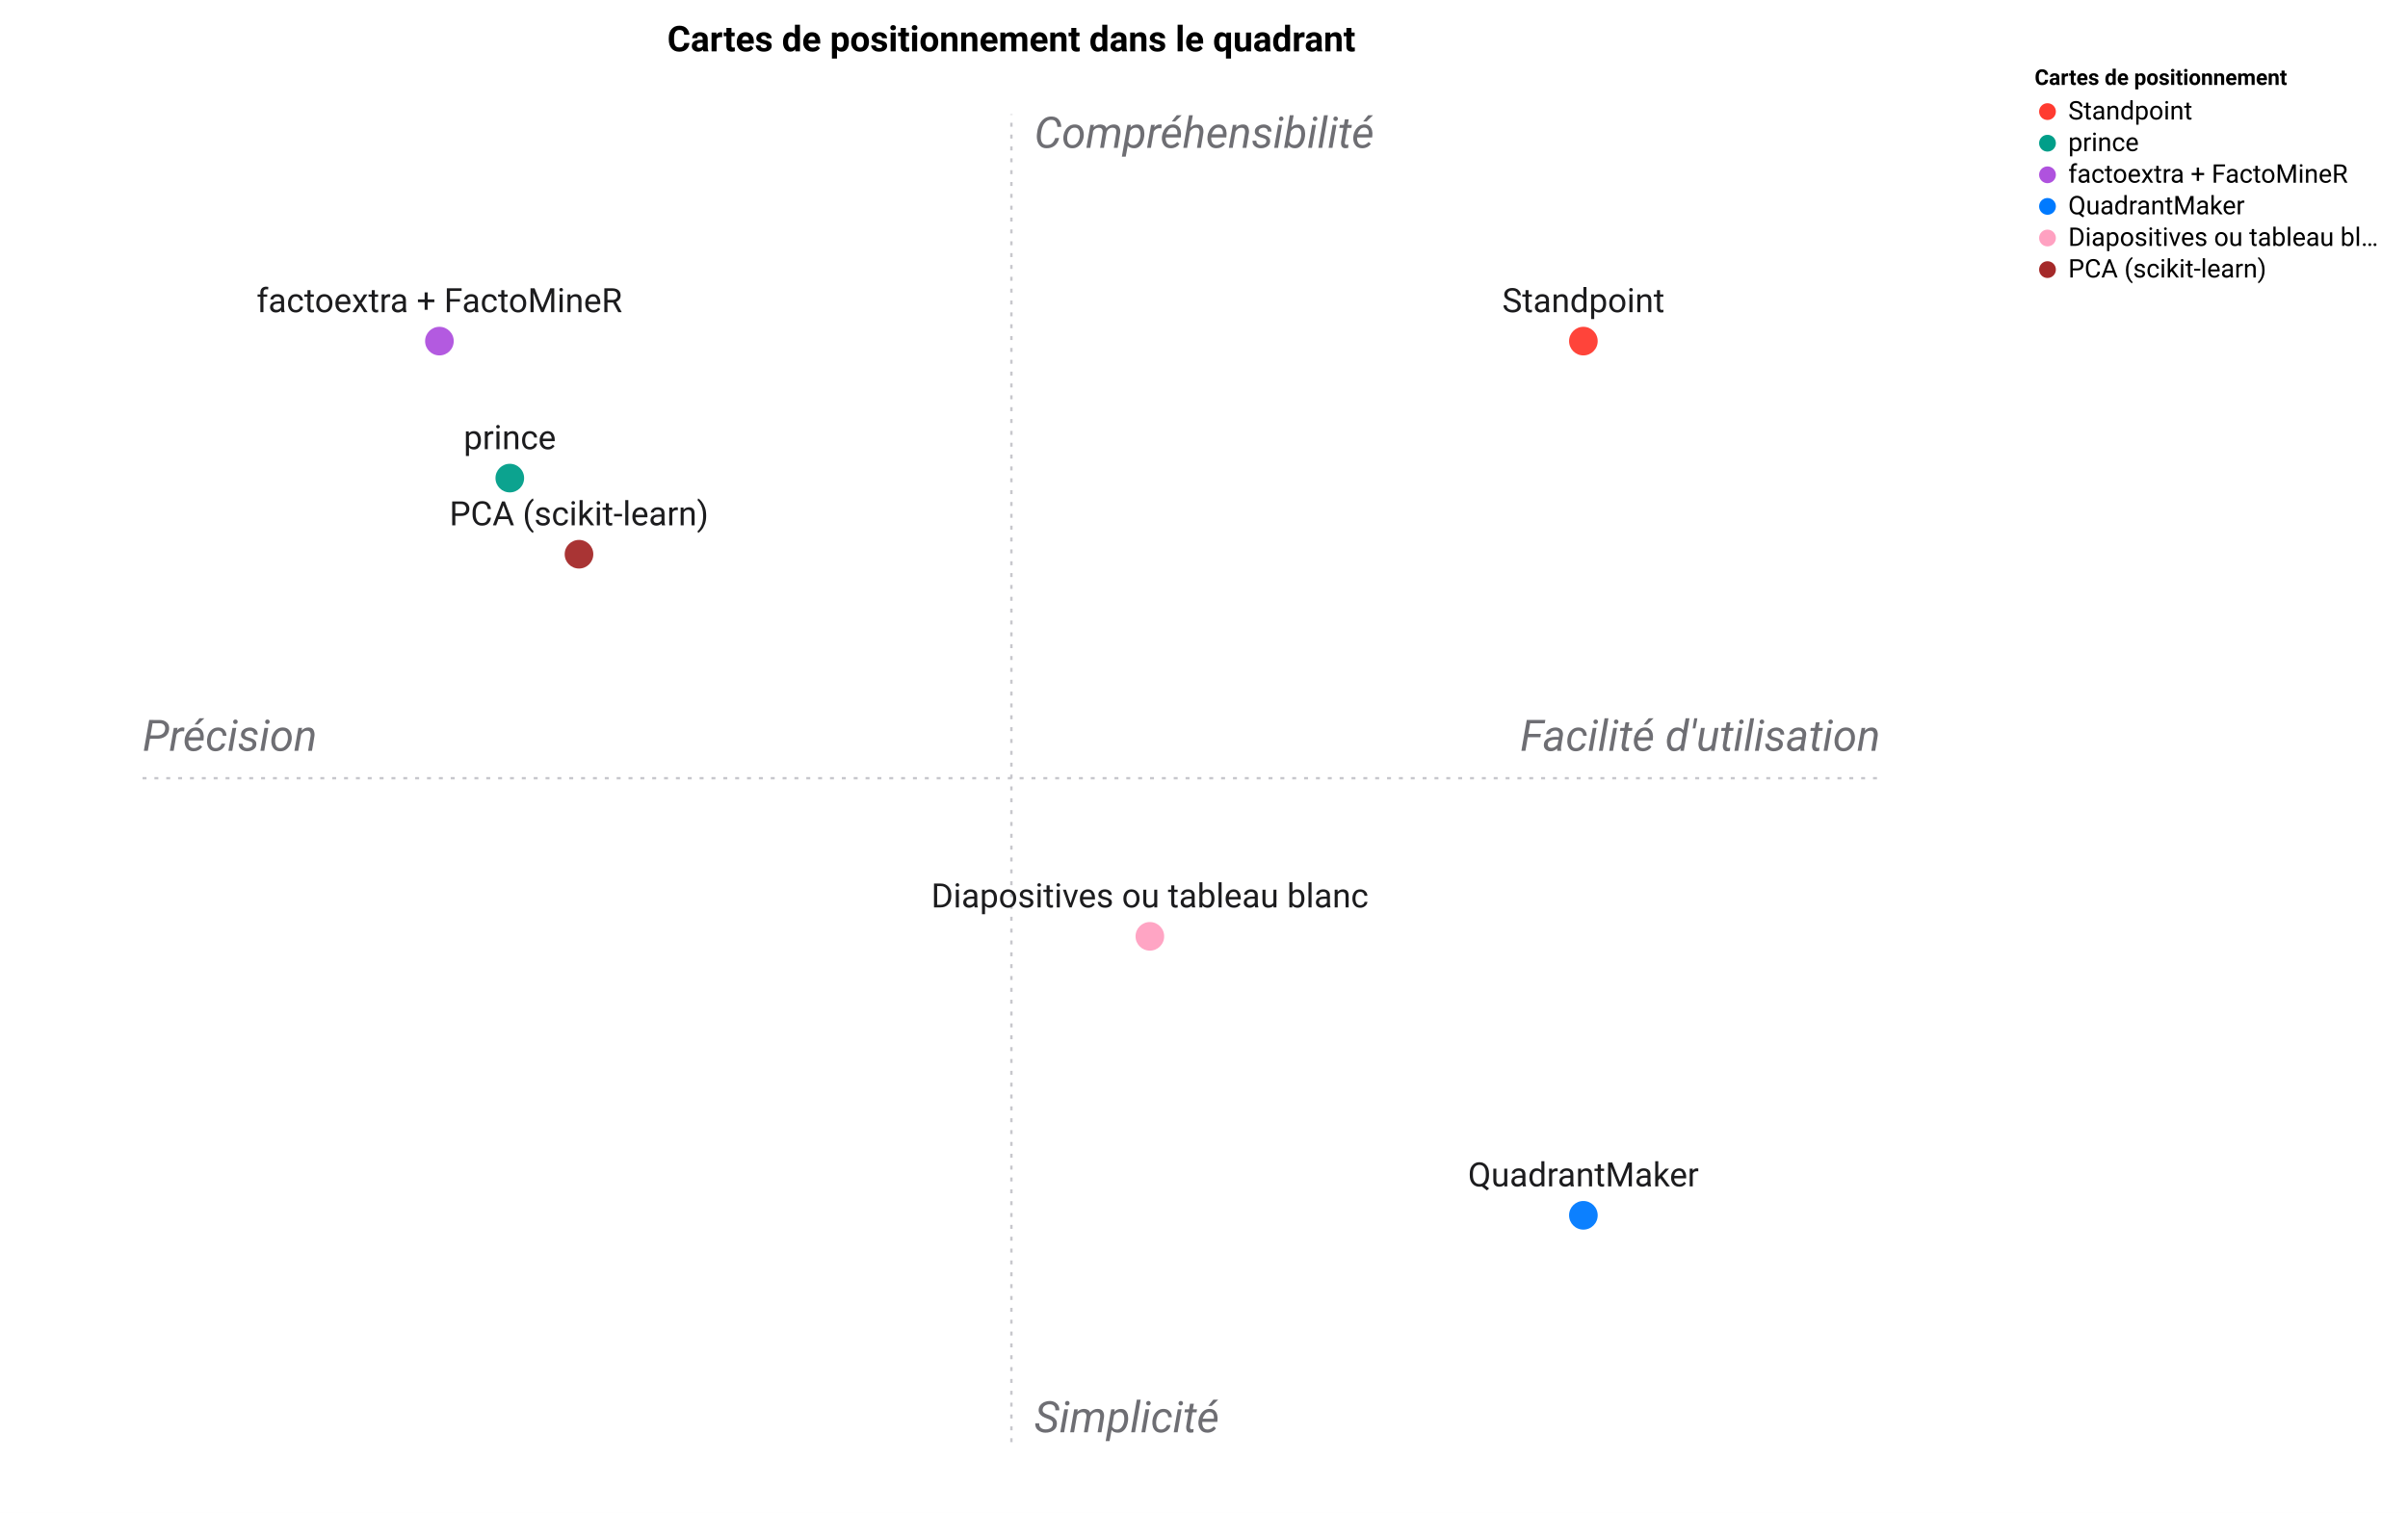
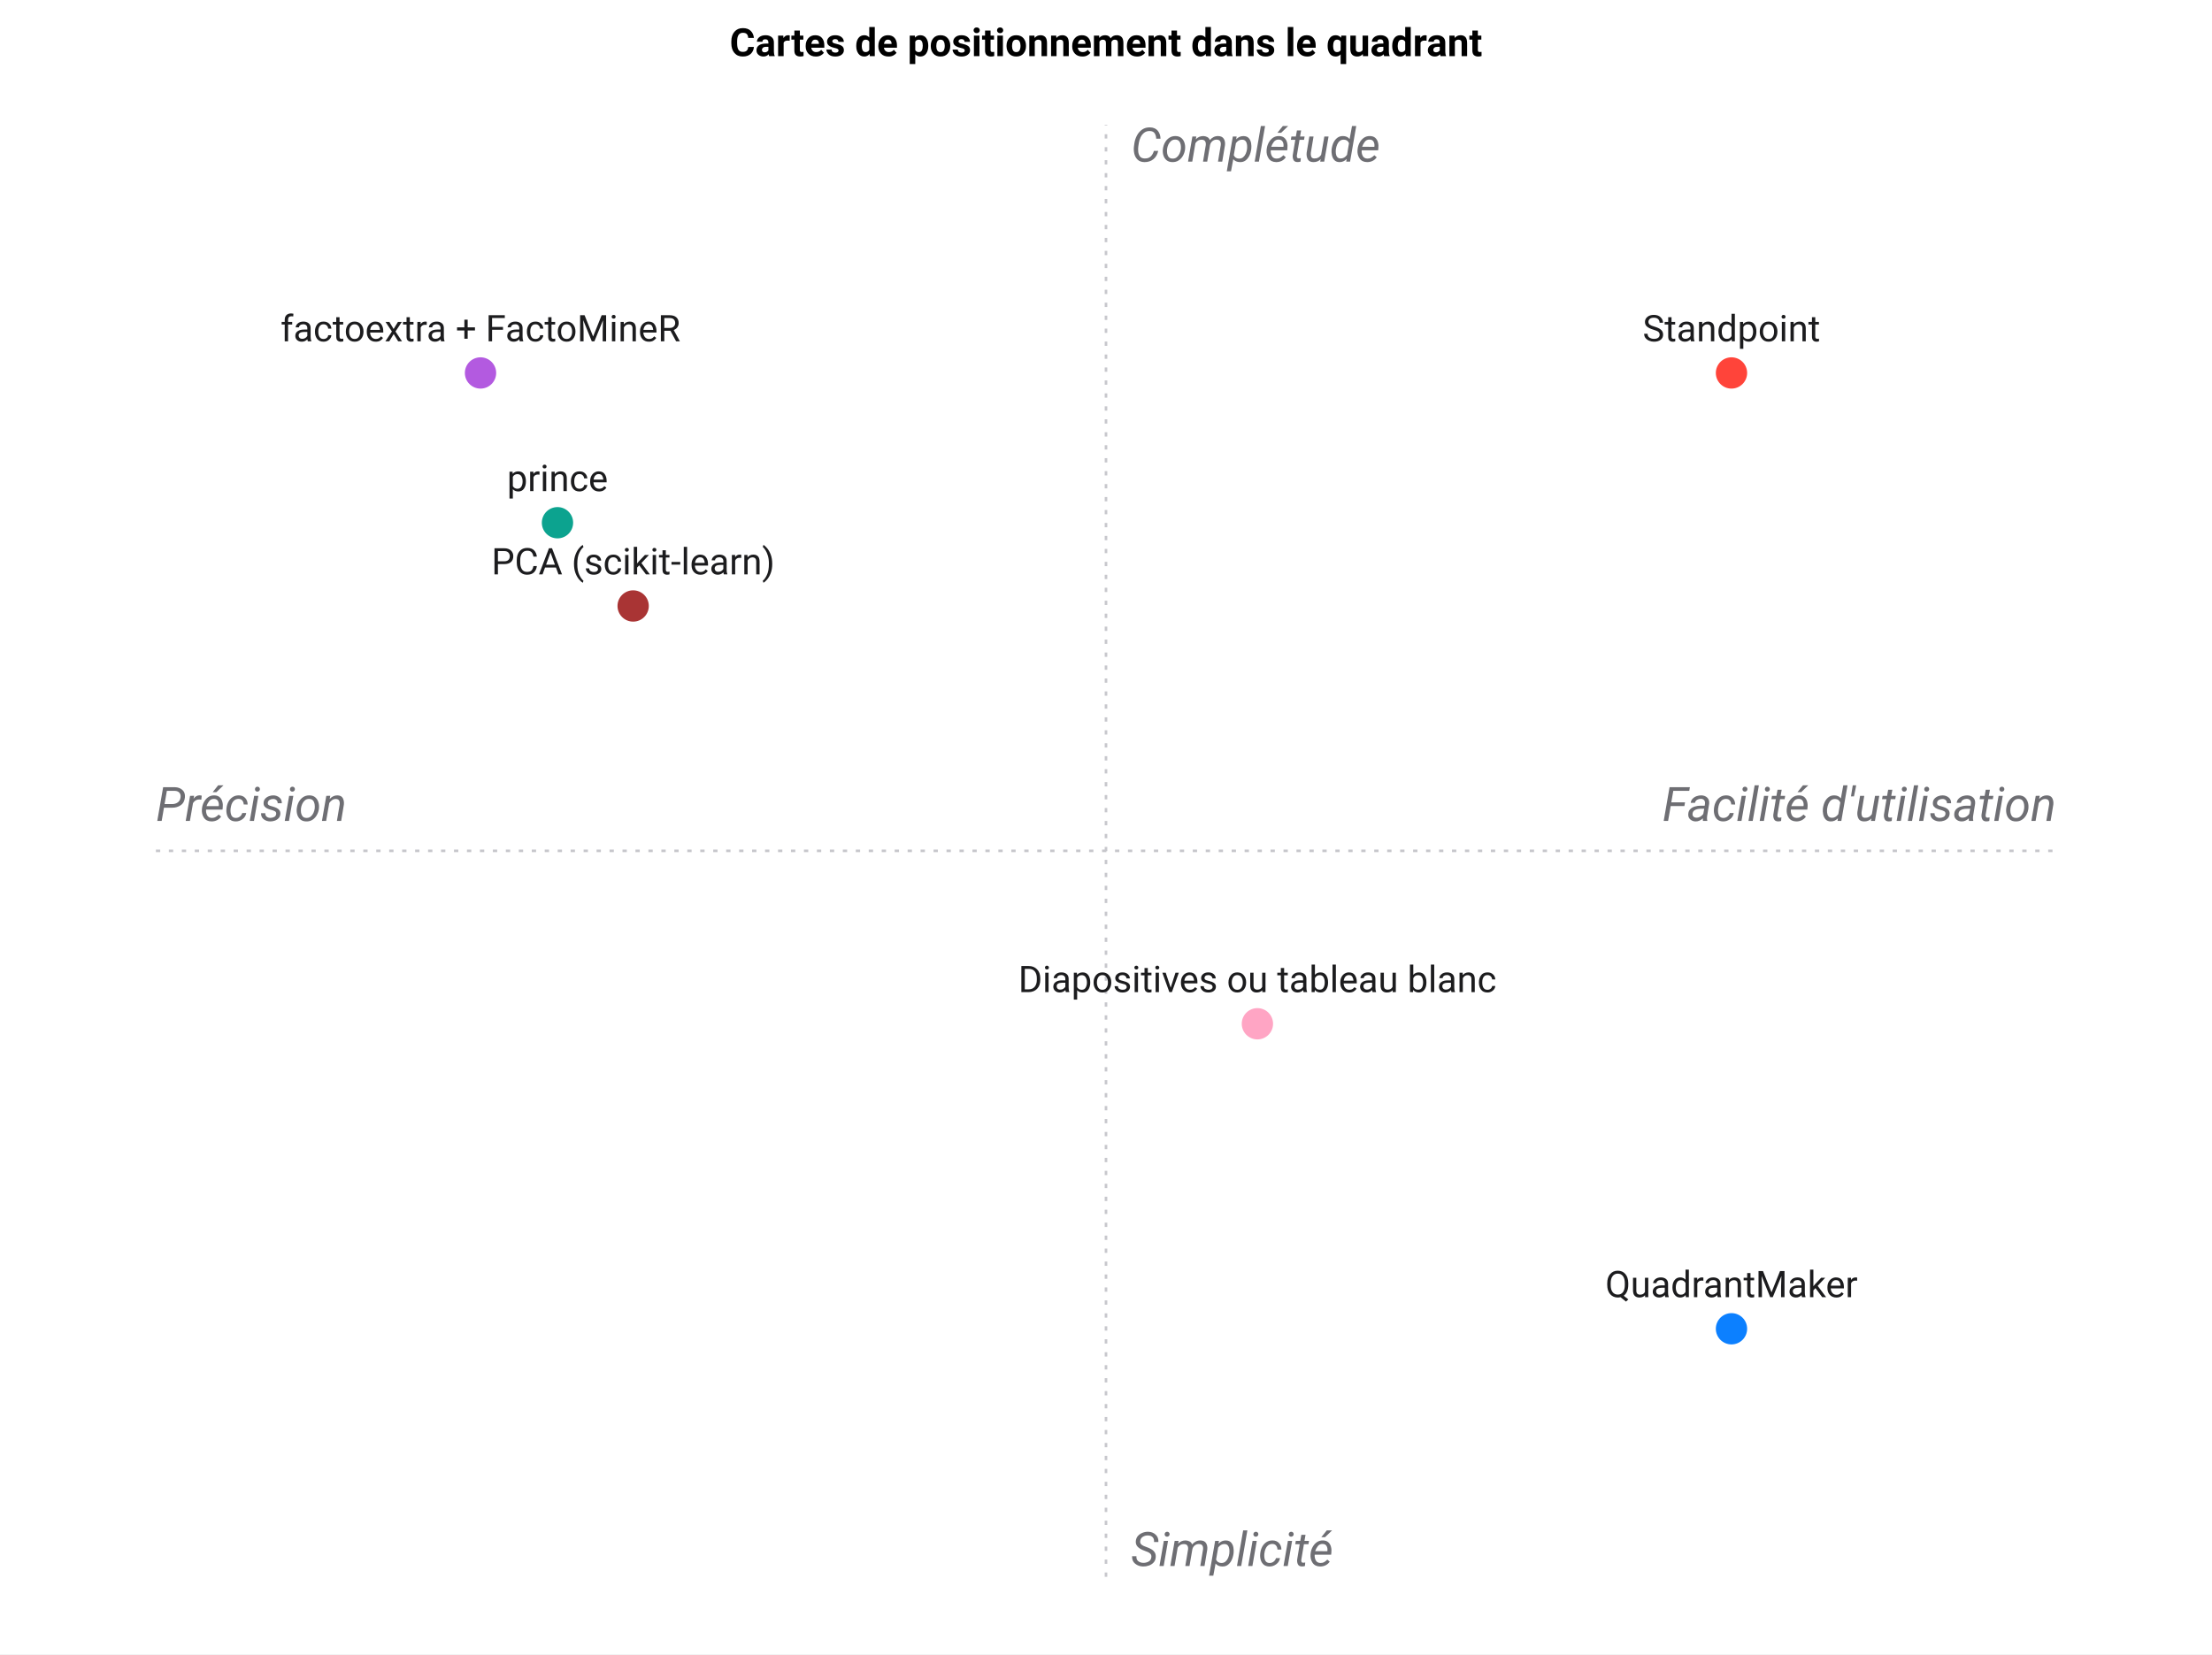
- <svg xmlns="http://www.w3.org/2000/svg" version="1.1" class="marks" width="1219" height="766" viewBox="0 0 1219 766">
-   <rect width="1219" height="766" fill="white" />
+ <svg xmlns="http://www.w3.org/2000/svg" version="1.1" class="marks" width="1024" height="766" viewBox="0 0 1024 766">
+   <rect width="1024" height="766" fill="white" />
  <g fill="none" stroke-miterlimit="10" transform="translate(12,34)">
    <g class="mark-group role-frame root" role="graphics-object" aria-roledescription="group mark container">
      <g transform="translate(0,0)">
        <path class="background" aria-hidden="true" d="M0,0h1000v720h-1000Z" />
        <g>
          <g class="mark-group role-axis">
            <g transform="translate(0.5,720.5)">
              <path class="background" aria-hidden="true" d="M0,0h0v0h0Z" pointer-events="none" />
              <g />
              <path class="foreground" aria-hidden="true" d="" pointer-events="none" display="none" />
            </g>
          </g>
          <g class="mark-group role-axis">
            <g transform="translate(0.5,0.5)">
              <path class="background" aria-hidden="true" d="M0,0h0v0h0Z" pointer-events="none" />
              <g />
              <path class="foreground" aria-hidden="true" d="" pointer-events="none" display="none" />
            </g>
          </g>
          <g class="mark-rule role-mark layer_0_marks" role="graphics-symbol" aria-roledescription="rule mark container">
            <line transform="translate(60.16753,360)" x2="879.665" y2="0" stroke="#C7C7CC" stroke-width="1.2" stroke-dasharray="2,4" />
          </g>
          <g class="mark-rule role-mark layer_1_marks" role="graphics-symbol" aria-roledescription="rule mark container">
            <line transform="translate(500,696.1536)" x2="0" y2="-672.307" stroke="#C7C7CC" stroke-width="1.2" stroke-dasharray="2,4" />
          </g>
          <g class="mark-text role-mark layer_2_marks" role="graphics-object" aria-roledescription="text mark container">
            <text aria-label="x: 3.07882732179; y: 0.073766416204; t: Facilité d'utilisation" role="graphics-symbol" aria-roledescription="text mark" text-anchor="end" transform="translate(939.8325,346.148)" font-family="Roboto, -apple-system, Helvetica, Arial, sans-serif" font-size="22px" font-style="italic" fill="#6E6E73">Facilité d'utilisation</text>
          </g>
          <g class="mark-text role-mark layer_3_marks" role="graphics-object" aria-roledescription="text mark container">
            <text aria-label="x: −3.07882732179; y: 0.073766416204; t: Précision" role="graphics-symbol" aria-roledescription="text mark" text-anchor="start" transform="translate(60.16753,346.148)" font-family="Roboto, -apple-system, Helvetica, Arial, sans-serif" font-size="22px" font-style="italic" fill="#6E6E73">Précision</text>
          </g>
          <g class="mark-text role-mark layer_4_marks" role="graphics-object" aria-roledescription="text mark container">
-             <text aria-label="x: 0.0810751105145; y: 2.80127965535; t: Compréhensibilité" role="graphics-symbol" aria-roledescription="text mark" text-anchor="start" transform="translate(511.5822,40.84644)" font-family="Roboto, -apple-system, Helvetica, Arial, sans-serif" font-size="22px" font-style="italic" fill="#6E6E73">Compréhensibilité</text>
+             <text aria-label="x: 0.0810751105145; y: 2.80127965535; t: Complétude" role="graphics-symbol" aria-roledescription="text mark" text-anchor="start" transform="translate(511.5822,40.84644)" font-family="Roboto, -apple-system, Helvetica, Arial, sans-serif" font-size="22px" font-style="italic" fill="#6E6E73">Complétude</text>
          </g>
          <g class="mark-text role-mark layer_5_marks" role="graphics-object" aria-roledescription="text mark container">
            <text aria-label="x: 0.0810751105145; y: −2.80127965535; t: Simplicité" role="graphics-symbol" aria-roledescription="text mark" text-anchor="start" transform="translate(511.5822,691.1536)" font-family="Roboto, -apple-system, Helvetica, Arial, sans-serif" font-size="22px" font-style="italic" fill="#6E6E73">Simplicité</text>
          </g>
          <g class="mark-symbol role-mark layer_6_marks" role="graphics-object" aria-roledescription="symbol mark container">
            <path aria-label="axis1: 2.02687776286; axis2: 1.8441604051; name: Standpoint; role: best" role="graphics-symbol" aria-roledescription="point" transform="translate(789.554,138.7008)" d="M7.746,0A7.746,7.746,0,1,1,-7.746,0A7.746,7.746,0,1,1,7.746,0" fill="#FF3B30" stroke="white" stroke-width="1" opacity="0.95" />
            <path aria-label="axis1: −1.77746049578; axis2: 1.26622635854; name: prince; role: competitor" role="graphics-symbol" aria-roledescription="point" transform="translate(246.0771,208.0528)" d="M7.746,0A7.746,7.746,0,1,1,-7.746,0A7.746,7.746,0,1,1,7.746,0" fill="#009E89" stroke="white" stroke-width="1" opacity="0.95" />
            <path aria-label="axis1: −1.53227191523; axis2: 0.944985796349; name: PCA (scikit-learn); role: worst" role="graphics-symbol" aria-roledescription="point" transform="translate(281.104,246.6017)" d="M7.746,0A7.746,7.746,0,1,1,-7.746,0A7.746,7.746,0,1,1,7.746,0" fill="#A52A2A" stroke="white" stroke-width="1" opacity="0.95" />
            <path aria-label="axis1: −2.02687776286; axis2: 1.8441604051; name: factoextra + FactoMineR; role: top" role="graphics-symbol" aria-roledescription="point" transform="translate(210.446,138.7008)" d="M7.746,0A7.746,7.746,0,1,1,-7.746,0A7.746,7.746,0,1,1,7.746,0" fill="#AF52DE" stroke="white" stroke-width="1" opacity="0.95" />
            <path aria-label="axis1: 2.02687776286; axis2: −1.8441604051; name: QuadrantMaker; role: right" role="graphics-symbol" aria-roledescription="point" transform="translate(789.554,581.2992)" d="M7.746,0A7.746,7.746,0,1,1,-7.746,0A7.746,7.746,0,1,1,7.746,0" fill="#007AFF" stroke="white" stroke-width="1" opacity="0.95" />
            <path aria-label="axis1: 0.490642565122; axis2: −0.667171222935; name: Diapositives ou tableau blanc; role: competitor" role="graphics-symbol" aria-roledescription="point" transform="translate(570.0918,440.0605)" d="M7.746,0A7.746,7.746,0,1,1,-7.746,0A7.746,7.746,0,1,1,7.746,0" fill="#FFA1C1" stroke="white" stroke-width="1" opacity="0.95" />
          </g>
          <g class="mark-text role-mark layer_7_marks" role="graphics-object" aria-roledescription="text mark container">
            <text aria-label="labelx: 2.02687776286; labely: 2.00786258633; label: Standpoint" role="graphics-symbol" aria-roledescription="text mark" text-anchor="middle" transform="translate(789.554,124.0565)" font-family="Roboto, -apple-system, Helvetica, Arial, sans-serif" font-size="17px" fill="#1C1C1E">Standpoint</text>
            <text aria-label="labelx: −1.77746049578; labely: 1.42992853976; label: prince" role="graphics-symbol" aria-roledescription="text mark" text-anchor="middle" transform="translate(246.0771,193.4086)" font-family="Roboto, -apple-system, Helvetica, Arial, sans-serif" font-size="17px" fill="#1C1C1E">prince</text>
            <text aria-label="labelx: −1.53227191523; labely: 1.10868797757; label: PCA (scikit-learn)" role="graphics-symbol" aria-roledescription="text mark" text-anchor="middle" transform="translate(281.104,231.9574)" font-family="Roboto, -apple-system, Helvetica, Arial, sans-serif" font-size="17px" fill="#1C1C1E">PCA (scikit-learn)</text>
            <text aria-label="labelx: −2.02687776286; labely: 2.00786258633; label: factoextra + FactoMineR" role="graphics-symbol" aria-roledescription="text mark" text-anchor="middle" transform="translate(210.446,124.0565)" font-family="Roboto, -apple-system, Helvetica, Arial, sans-serif" font-size="17px" fill="#1C1C1E">factoextra + FactoMineR</text>
            <text aria-label="labelx: 2.02687776286; labely: −1.68045822388; label: QuadrantMaker" role="graphics-symbol" aria-roledescription="text mark" text-anchor="middle" transform="translate(789.554,566.655)" font-family="Roboto, -apple-system, Helvetica, Arial, sans-serif" font-size="17px" fill="#1C1C1E">QuadrantMaker</text>
            <text aria-label="labelx: 0.490642565122; labely: −0.50346904171; label: Diapositives ou tableau blanc" role="graphics-symbol" aria-roledescription="text mark" text-anchor="middle" transform="translate(570.0918,425.4163)" font-family="Roboto, -apple-system, Helvetica, Arial, sans-serif" font-size="17px" fill="#1C1C1E">Diapositives ou tableau blanc</text>
          </g>
-           <g class="mark-group role-legend" role="graphics-symbol" aria-roledescription="legend" aria-label="Symbol legend titled 'Cartes de positionnement' for fill color with 6 values: Standpoint, prince, factoextra + FactoMineR, QuadrantMaker, Diapositives ou tableau blanc, PCA (scikit-learn)">
-             <g transform="translate(1018,0)">
-               <path class="background" aria-hidden="true" d="M0,0h177v110h-177Z" pointer-events="none" />
-               <g>
-                 <g class="mark-group role-legend-entry">
-                   <g transform="translate(0,16)">
-                     <path class="background" aria-hidden="true" d="M0,0h0v0h0Z" pointer-events="none" />
-                     <g>
-                       <g class="mark-group role-scope" role="graphics-object" aria-roledescription="group mark container">
-                         <g transform="translate(0,0)">
-                           <path class="background" aria-hidden="true" d="M0,0h177v13.5h-177Z" pointer-events="none" opacity="1" />
-                           <g>
-                             <g class="mark-symbol role-legend-symbol" pointer-events="none">
-                               <path transform="translate(6.5,6.5)" d="M5,0A5,5,0,1,1,-5,0A5,5,0,1,1,5,0" fill="#FF3B30" stroke="white" stroke-width="1.5" opacity="1" />
-                             </g>
-                             <g class="mark-text role-legend-label" pointer-events="none">
-                               <text text-anchor="start" transform="translate(17,10.5)" font-family="Roboto, -apple-system, Helvetica, Arial, sans-serif" font-size="13px" fill="#000" opacity="1">Standpoint</text>
-                             </g>
-                           </g>
-                           <path class="foreground" aria-hidden="true" d="" pointer-events="none" display="none" />
-                         </g>
-                         <g transform="translate(0,16)">
-                           <path class="background" aria-hidden="true" d="M0,0h177v13.5h-177Z" pointer-events="none" opacity="1" />
-                           <g>
-                             <g class="mark-symbol role-legend-symbol" pointer-events="none">
-                               <path transform="translate(6.5,6.5)" d="M5,0A5,5,0,1,1,-5,0A5,5,0,1,1,5,0" fill="#009E89" stroke="white" stroke-width="1.5" opacity="1" />
-                             </g>
-                             <g class="mark-text role-legend-label" pointer-events="none">
-                               <text text-anchor="start" transform="translate(17,10.5)" font-family="Roboto, -apple-system, Helvetica, Arial, sans-serif" font-size="13px" fill="#000" opacity="1">prince</text>
-                             </g>
-                           </g>
-                           <path class="foreground" aria-hidden="true" d="" pointer-events="none" display="none" />
-                         </g>
-                         <g transform="translate(0,32)">
-                           <path class="background" aria-hidden="true" d="M0,0h177v13.5h-177Z" pointer-events="none" opacity="1" />
-                           <g>
-                             <g class="mark-symbol role-legend-symbol" pointer-events="none">
-                               <path transform="translate(6.5,6.5)" d="M5,0A5,5,0,1,1,-5,0A5,5,0,1,1,5,0" fill="#AF52DE" stroke="white" stroke-width="1.5" opacity="1" />
-                             </g>
-                             <g class="mark-text role-legend-label" pointer-events="none">
-                               <text text-anchor="start" transform="translate(17,10.5)" font-family="Roboto, -apple-system, Helvetica, Arial, sans-serif" font-size="13px" fill="#000" opacity="1">factoextra + FactoMineR</text>
-                             </g>
-                           </g>
-                           <path class="foreground" aria-hidden="true" d="" pointer-events="none" display="none" />
-                         </g>
-                         <g transform="translate(0,48)">
-                           <path class="background" aria-hidden="true" d="M0,0h177v13.5h-177Z" pointer-events="none" opacity="1" />
-                           <g>
-                             <g class="mark-symbol role-legend-symbol" pointer-events="none">
-                               <path transform="translate(6.5,6.5)" d="M5,0A5,5,0,1,1,-5,0A5,5,0,1,1,5,0" fill="#007AFF" stroke="white" stroke-width="1.5" opacity="1" />
-                             </g>
-                             <g class="mark-text role-legend-label" pointer-events="none">
-                               <text text-anchor="start" transform="translate(17,10.5)" font-family="Roboto, -apple-system, Helvetica, Arial, sans-serif" font-size="13px" fill="#000" opacity="1">QuadrantMaker</text>
-                             </g>
-                           </g>
-                           <path class="foreground" aria-hidden="true" d="" pointer-events="none" display="none" />
-                         </g>
-                         <g transform="translate(0,64)">
-                           <path class="background" aria-hidden="true" d="M0,0h177v13.5h-177Z" pointer-events="none" opacity="1" />
-                           <g>
-                             <g class="mark-symbol role-legend-symbol" pointer-events="none">
-                               <path transform="translate(6.5,6.5)" d="M5,0A5,5,0,1,1,-5,0A5,5,0,1,1,5,0" fill="#FFA1C1" stroke="white" stroke-width="1.5" opacity="1" />
-                             </g>
-                             <g class="mark-text role-legend-label" pointer-events="none">
-                               <text text-anchor="start" transform="translate(17,10.5)" font-family="Roboto, -apple-system, Helvetica, Arial, sans-serif" font-size="13px" fill="#000" opacity="1">Diapositives ou tableau bl…</text>
-                             </g>
-                           </g>
-                           <path class="foreground" aria-hidden="true" d="" pointer-events="none" display="none" />
-                         </g>
-                         <g transform="translate(0,80)">
-                           <path class="background" aria-hidden="true" d="M0,0h177v13.5h-177Z" pointer-events="none" opacity="1" />
-                           <g>
-                             <g class="mark-symbol role-legend-symbol" pointer-events="none">
-                               <path transform="translate(6.5,6.5)" d="M5,0A5,5,0,1,1,-5,0A5,5,0,1,1,5,0" fill="#A52A2A" stroke="white" stroke-width="1.5" opacity="1" />
-                             </g>
-                             <g class="mark-text role-legend-label" pointer-events="none">
-                               <text text-anchor="start" transform="translate(17,10.5)" font-family="Roboto, -apple-system, Helvetica, Arial, sans-serif" font-size="13px" fill="#000" opacity="1">PCA (scikit-learn)</text>
-                             </g>
-                           </g>
-                           <path class="foreground" aria-hidden="true" d="" pointer-events="none" display="none" />
-                         </g>
-                       </g>
-                     </g>
-                     <path class="foreground" aria-hidden="true" d="" pointer-events="none" display="none" />
-                   </g>
-                 </g>
-                 <g class="mark-text role-legend-title" pointer-events="none">
-                   <text text-anchor="start" transform="translate(0,9)" font-family="Roboto, -apple-system, Helvetica, Arial, sans-serif" font-size="11px" font-weight="bold" fill="#000" opacity="1">Cartes de positionnement</text>
-                 </g>
-               </g>
-               <path class="foreground" aria-hidden="true" d="" pointer-events="none" display="none" />
-             </g>
-           </g>
          <g class="mark-group role-title">
            <g transform="translate(500,-22)">
              <path class="background" aria-hidden="true" d="M0,0h0v0h0Z" pointer-events="none" />
              <g>
                <g class="mark-text role-title-text" role="graphics-symbol" aria-roledescription="title" aria-label="Title text 'Cartes de positionnement dans le quadrant'" pointer-events="none">
                  <text text-anchor="middle" transform="translate(0,14)" font-family="Roboto, -apple-system, Helvetica, Arial, sans-serif" font-size="18px" font-weight="bold" fill="#000" opacity="1">Cartes de positionnement dans le quadrant</text>
                </g>
              </g>
              <path class="foreground" aria-hidden="true" d="" pointer-events="none" display="none" />
            </g>
          </g>
        </g>
        <path class="foreground" aria-hidden="true" d="" display="none" />
      </g>
    </g>
  </g>
</svg>
